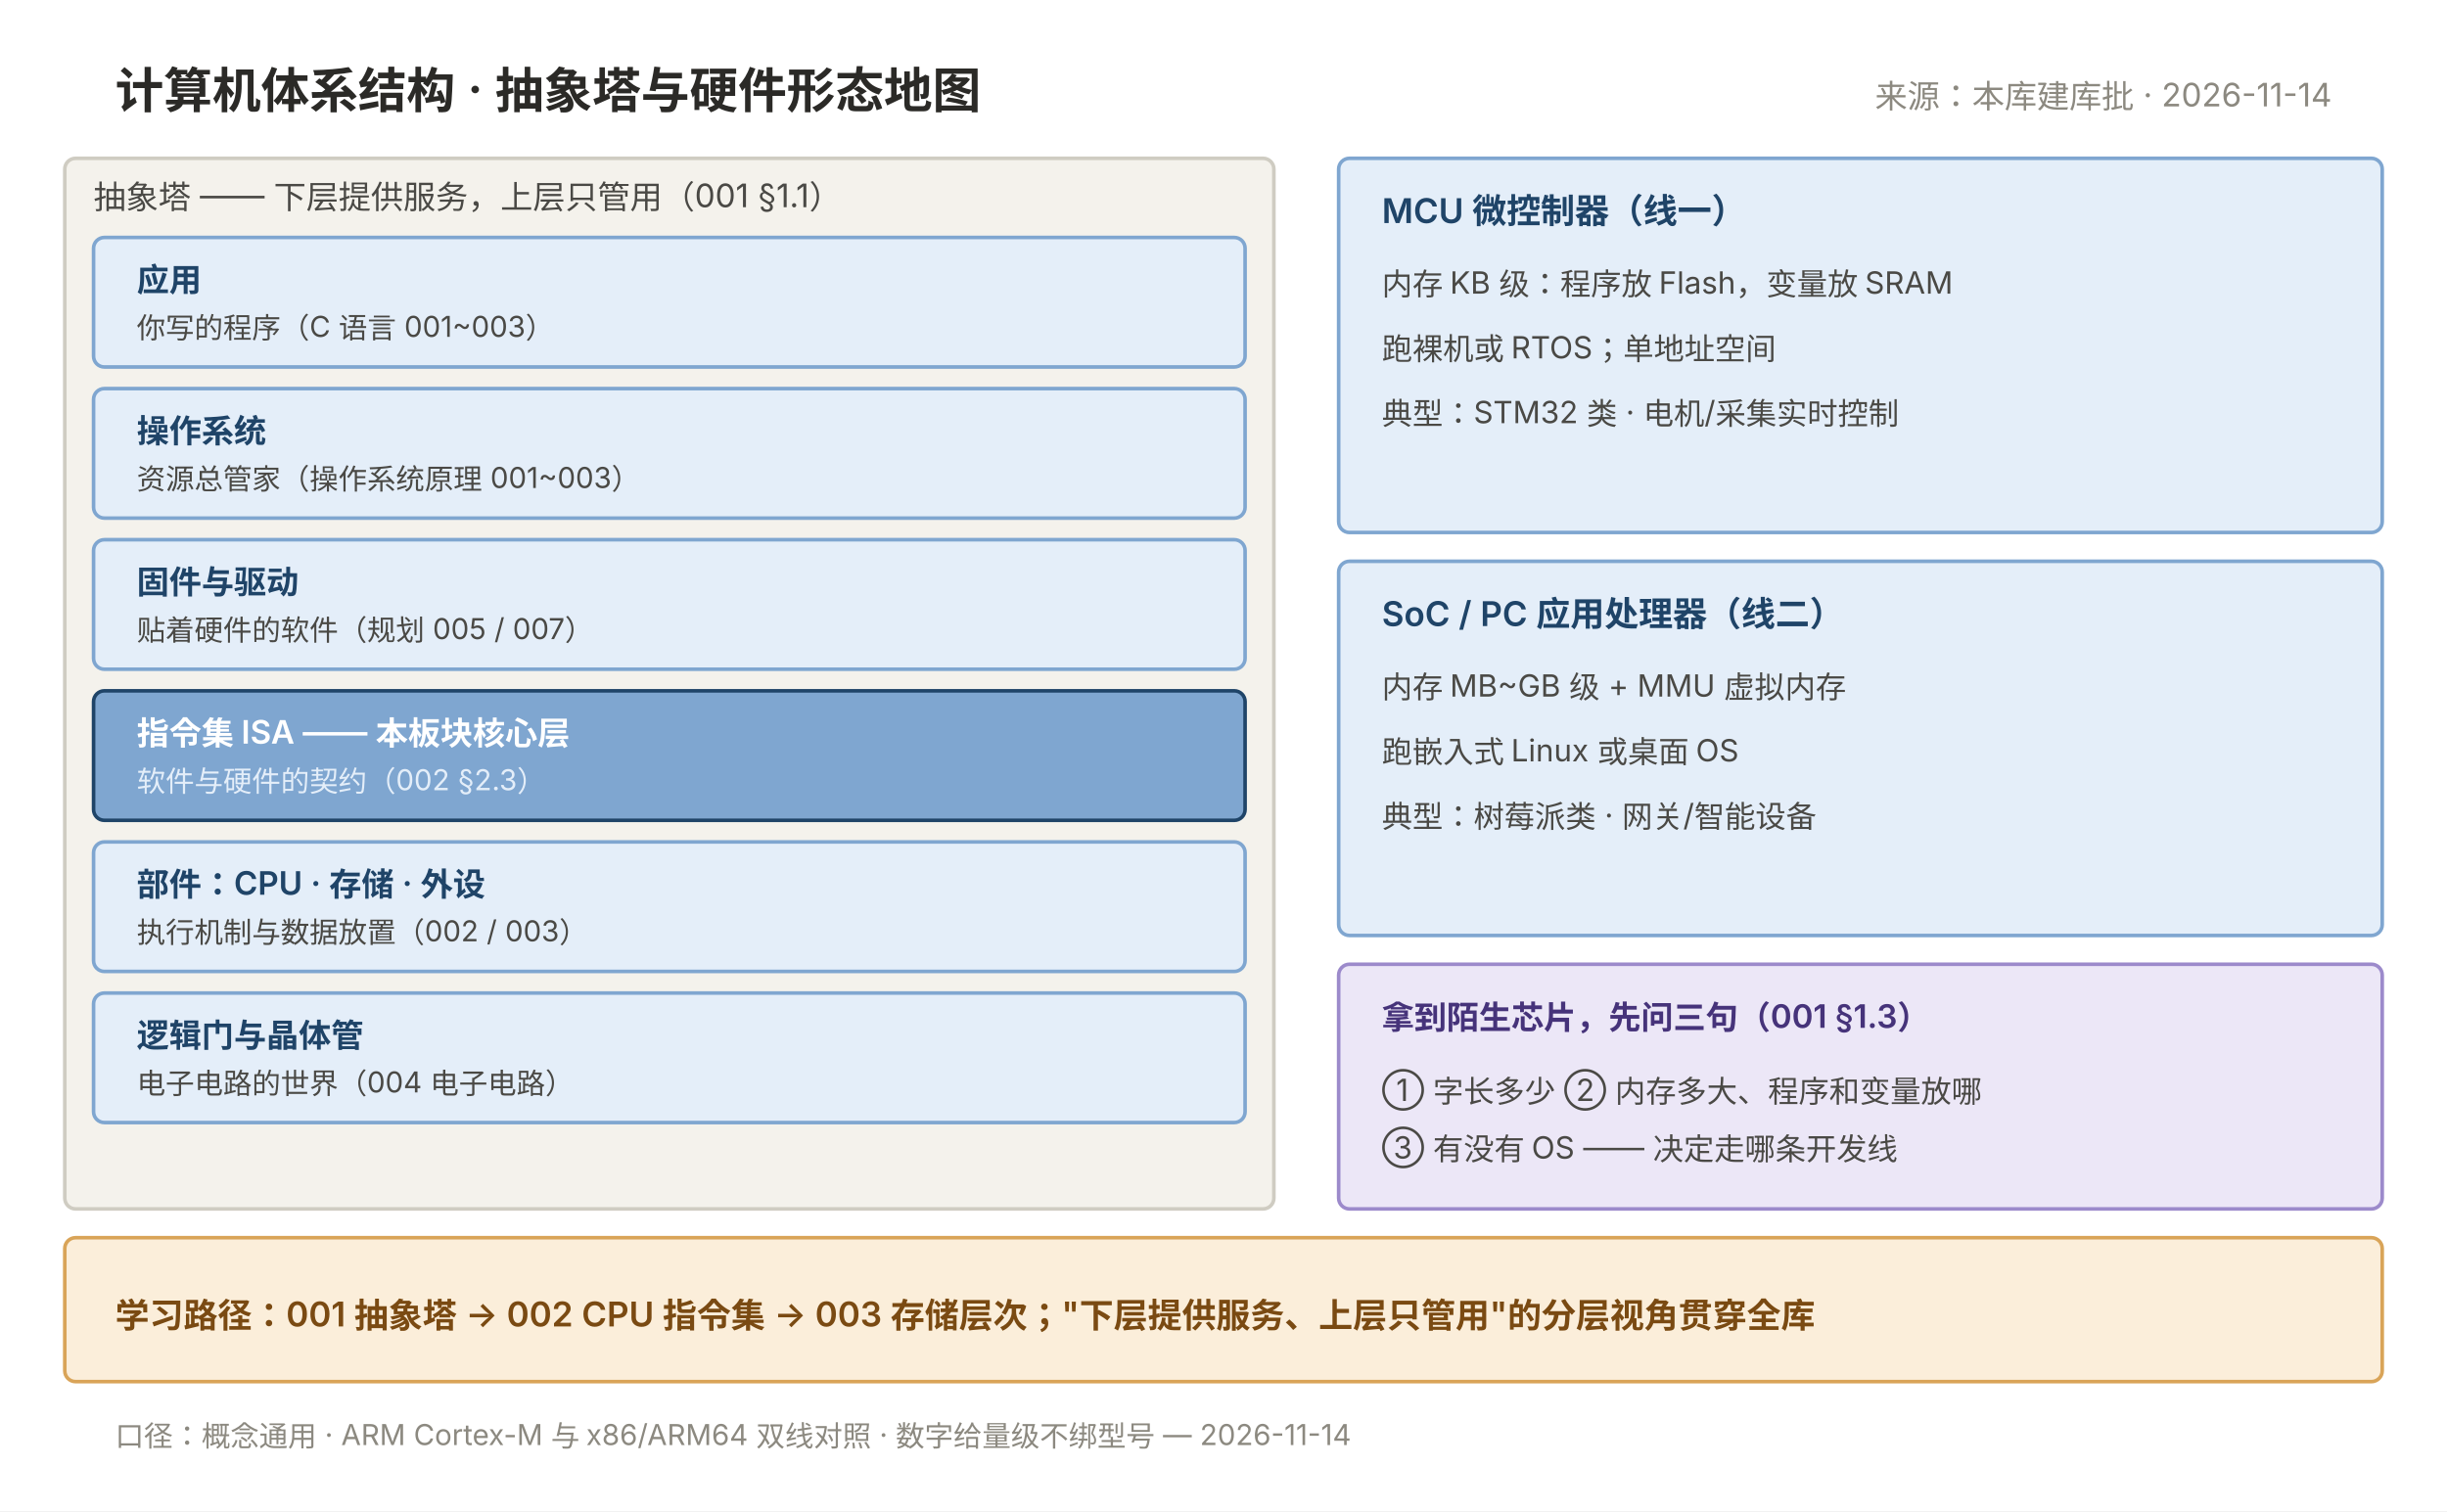
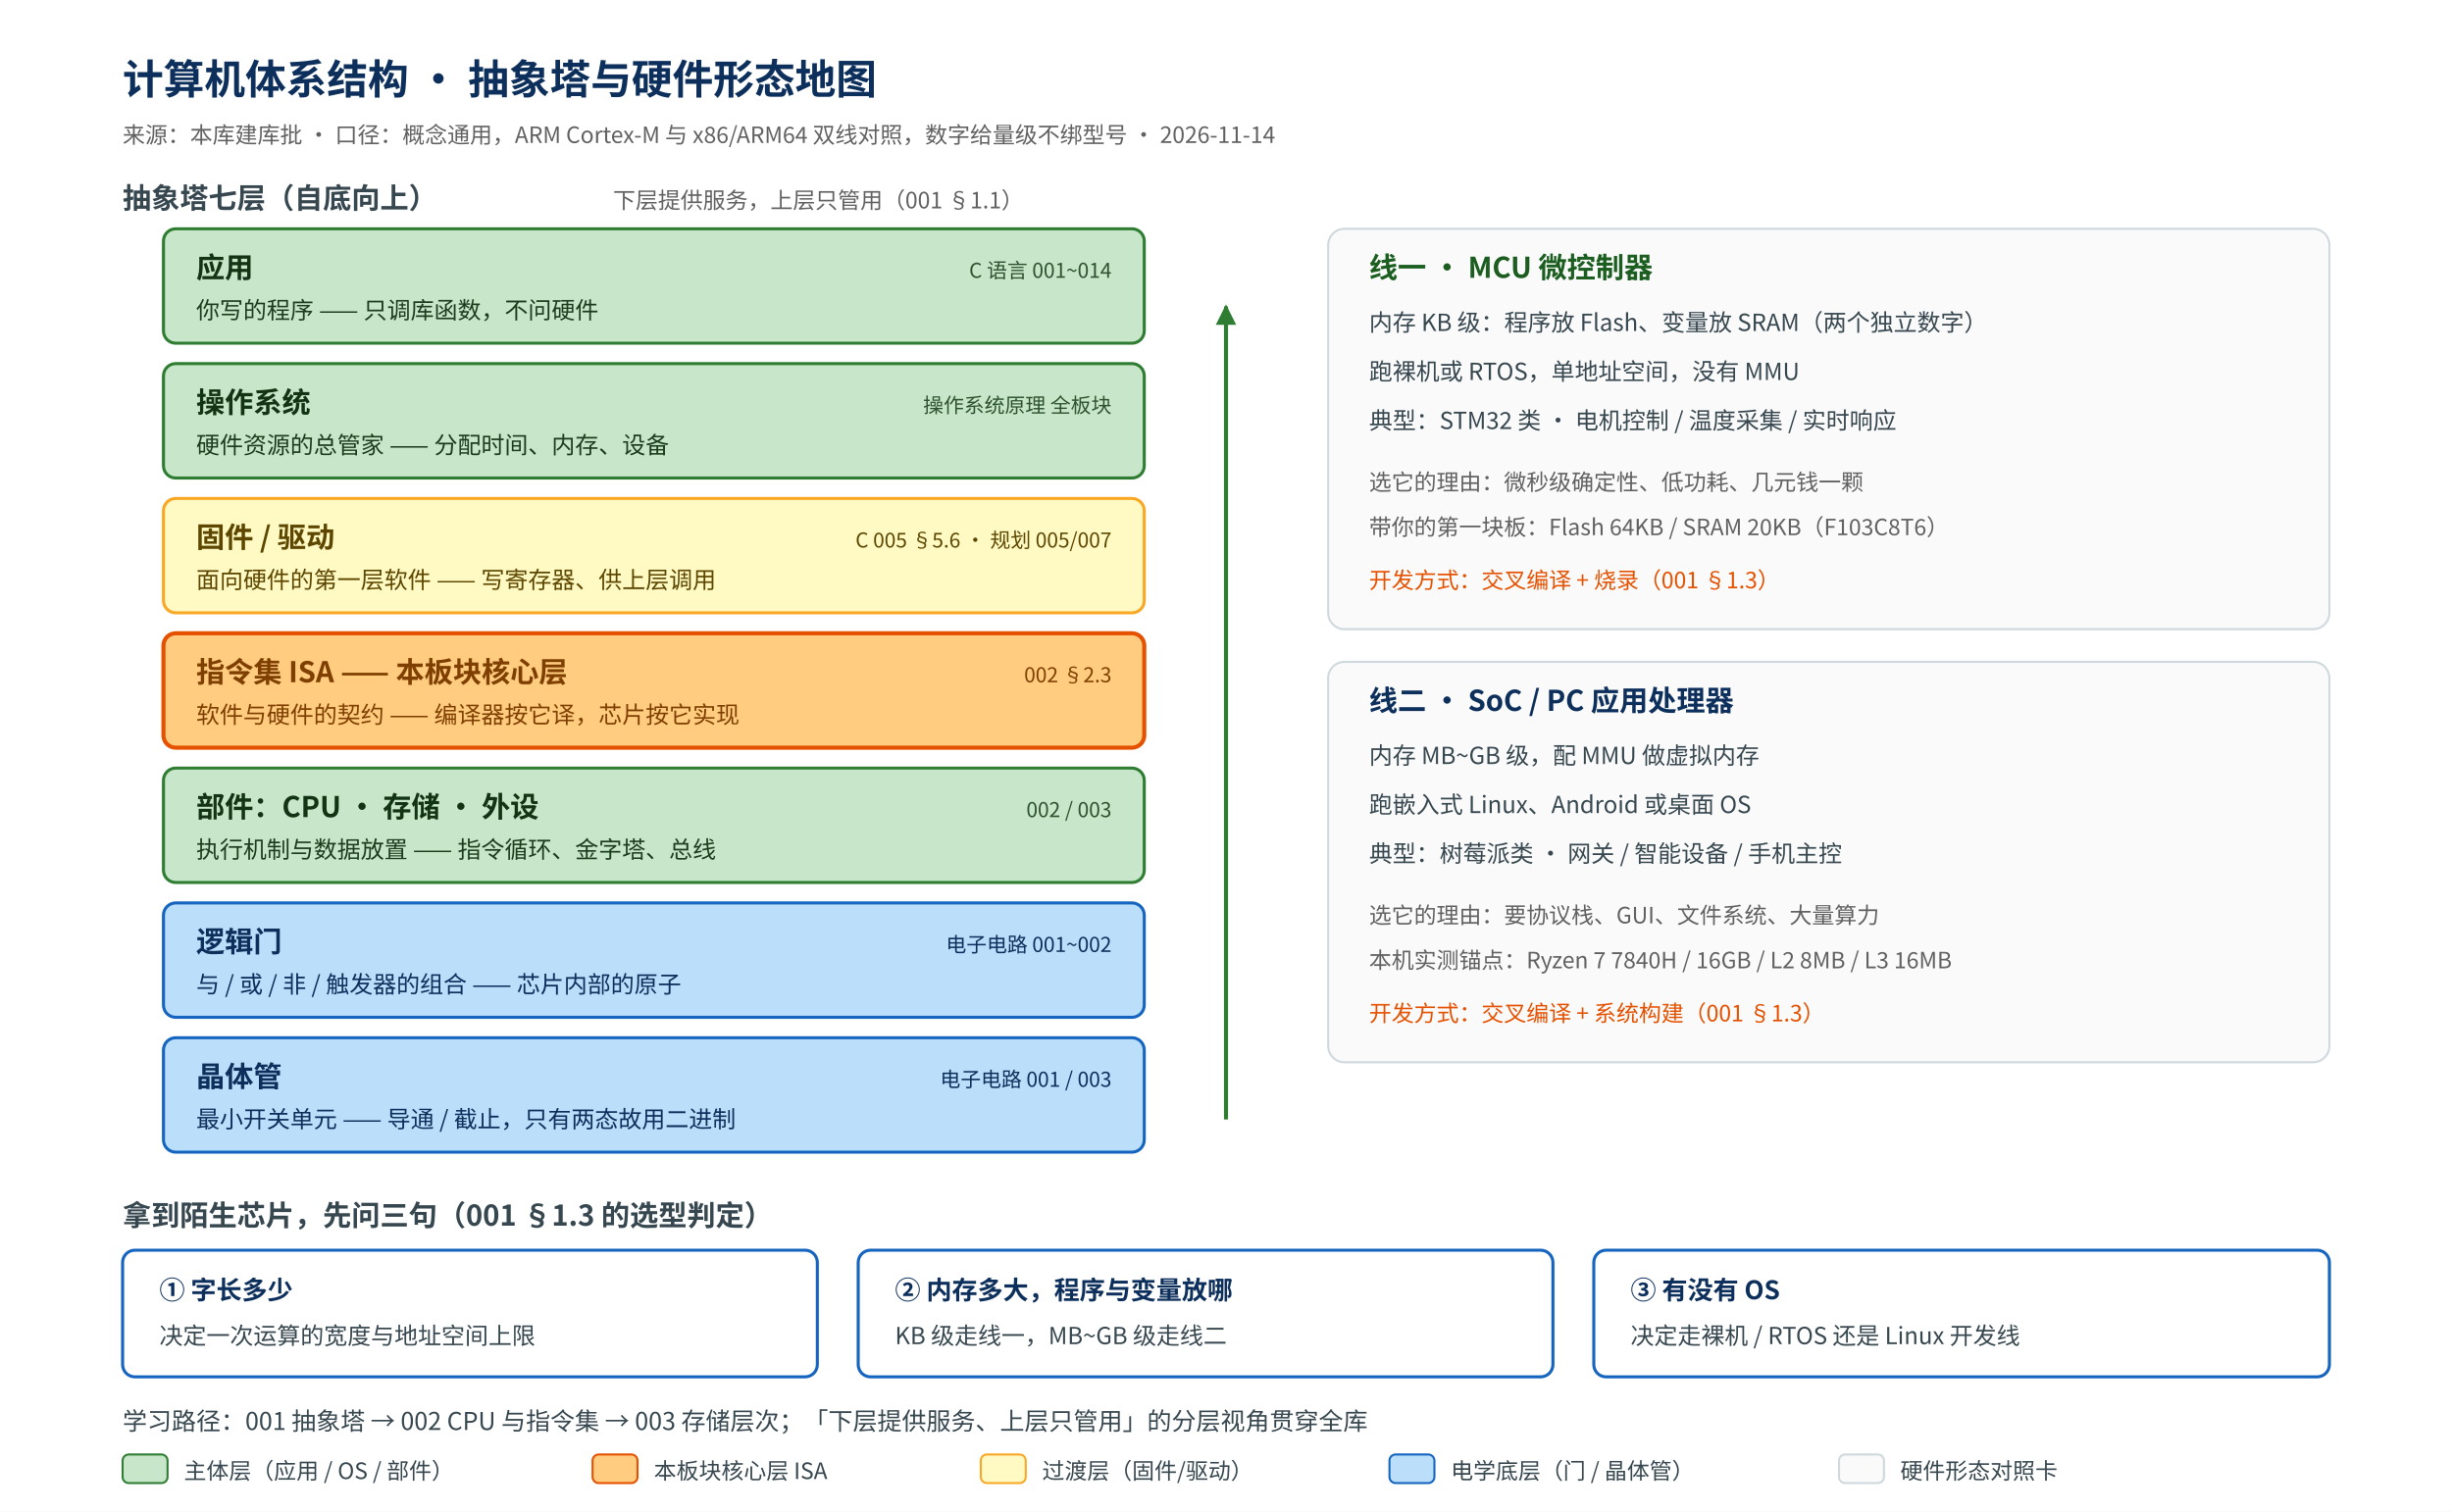
- <svg xmlns="http://www.w3.org/2000/svg" width="1200" height="741.18" viewBox="0 0 680 420" font-family="-apple-system, 'Segoe UI', 'Microsoft YaHei', 'PingFang SC', sans-serif">
-   <rect x="0" y="0" width="680" height="420" fill="#FFFFFF" />
+ <svg xmlns="http://www.w3.org/2000/svg" viewBox="0 0 1200 740" font-family="'Microsoft YaHei','PingFang SC','Noto Sans CJK SC',sans-serif">
+   <rect x="0" y="0" width="1200" height="740" fill="#ffffff" />
  <defs>
-     <marker id="a0Blue" viewBox="0 0 10 10" refX="9" refY="5" markerWidth="6" markerHeight="6" orient="auto-start-reverse">
-       <path d="M0,0 L10,5 L0,10 z" fill="#7FA6D0" />
+     <marker id="arrow" viewBox="0 0 10 10" refX="9" refY="5" markerWidth="10" markerHeight="10" markerUnits="userSpaceOnUse" orient="auto-start-reverse">
+       <path d="M 0 0 L 10 5 L 0 10 z" fill="#2e7d32" />
+     </marker>
+     <marker id="arrowOrange" viewBox="0 0 10 10" refX="9" refY="5" markerWidth="10" markerHeight="10" markerUnits="userSpaceOnUse" orient="auto-start-reverse">
+       <path d="M 0 0 L 10 5 L 0 10 z" fill="#e65100" />
+     </marker>
+     <marker id="arrowBlue" viewBox="0 0 10 10" refX="9" refY="5" markerWidth="10" markerHeight="10" markerUnits="userSpaceOnUse" orient="auto-start-reverse">
+       <path d="M 0 0 L 10 5 L 0 10 z" fill="#1565c0" />
    </marker>
  </defs>
-   <text x="32" y="30" font-size="13.5" font-weight="600" fill="#2B2A27">计算机体系结构 · 抽象塔与硬件形态地图</text>
-   <text x="648" y="30" font-size="9" fill="#8C8980" text-anchor="end">来源：本库建库批 · 2026-11-14</text>
-   <rect x="18" y="44" width="336" height="292" rx="3" fill="#F4F2EC" stroke="#CFCCC2" />
-   <text x="26" y="58" font-size="9" fill="#4A4945">抽象塔 —— 下层提供服务，上层只管用（001 §1.1）</text>
-   <rect x="26" y="66" width="320" height="36" rx="3" fill="#E4EEF9" stroke="#7FA6D0" />
-   <text x="38" y="81" font-size="9" font-weight="600" fill="#1F4468">应用</text>
-   <text x="38" y="94" font-size="8" fill="#4A4945">你写的程序（C 语言 001~003）</text>
-   <rect x="26" y="108" width="320" height="36" rx="3" fill="#E4EEF9" stroke="#7FA6D0" />
-   <text x="38" y="123" font-size="9" font-weight="600" fill="#1F4468">操作系统</text>
-   <text x="38" y="136" font-size="8" fill="#4A4945">资源总管家（操作系统原理 001~003）</text>
-   <rect x="26" y="150" width="320" height="36" rx="3" fill="#E4EEF9" stroke="#7FA6D0" />
-   <text x="38" y="165" font-size="9" font-weight="600" fill="#1F4468">固件与驱动</text>
-   <text x="38" y="178" font-size="8" fill="#4A4945">贴着硬件的软件（规划 005 / 007）</text>
-   <rect x="26" y="192" width="320" height="36" rx="3" fill="#7FA6D0" stroke="#1F4468" />
-   <text x="38" y="207" font-size="9" font-weight="600" fill="#FFFFFF">指令集 ISA —— 本板块核心层</text>
-   <text x="38" y="220" font-size="8" fill="#E4EEF9">软件与硬件的契约（002 §2.3）</text>
-   <rect x="26" y="234" width="320" height="36" rx="3" fill="#E4EEF9" stroke="#7FA6D0" />
-   <text x="38" y="249" font-size="9" font-weight="600" fill="#1F4468">部件：CPU · 存储 · 外设</text>
-   <text x="38" y="262" font-size="8" fill="#4A4945">执行机制与数据放置（002 / 003）</text>
-   <rect x="26" y="276" width="320" height="36" rx="3" fill="#E4EEF9" stroke="#7FA6D0" />
-   <text x="38" y="291" font-size="9" font-weight="600" fill="#1F4468">逻辑门与晶体管</text>
-   <text x="38" y="304" font-size="8" fill="#4A4945">电子电路的世界（004 电子电路）</text>
-   <rect x="372" y="44" width="290" height="104" rx="3" fill="#E4EEF9" stroke="#7FA6D0" />
-   <text x="384" y="62" font-size="9.5" font-weight="600" fill="#1F4468">MCU 微控制器（线一）</text>
-   <text x="384" y="82" font-size="8.5" fill="#4A4945">内存 KB 级：程序放 Flash，变量放 SRAM</text>
-   <text x="384" y="100" font-size="8.5" fill="#4A4945">跑裸机或 RTOS；单地址空间</text>
-   <text x="384" y="118" font-size="8.5" fill="#4A4945">典型：STM32 类 · 电机/采集实时控制</text>
-   <rect x="372" y="156" width="290" height="104" rx="3" fill="#E4EEF9" stroke="#7FA6D0" />
-   <text x="384" y="174" font-size="9.5" font-weight="600" fill="#1F4468">SoC / PC 应用处理器（线二）</text>
-   <text x="384" y="194" font-size="8.5" fill="#4A4945">内存 MB~GB 级 + MMU 虚拟内存</text>
-   <text x="384" y="212" font-size="8.5" fill="#4A4945">跑嵌入式 Linux 或桌面 OS</text>
-   <text x="384" y="230" font-size="8.5" fill="#4A4945">典型：树莓派类 · 网关/智能设备</text>
-   <rect x="372" y="268" width="290" height="68" rx="3" fill="#ECE7F7" stroke="#9C8ACB" />
-   <text x="384" y="286" font-size="9" font-weight="600" fill="#46337A">拿到陌生芯片，先问三句（001 §1.3）</text>
-   <text x="384" y="306" font-size="8.5" fill="#4A4945">① 字长多少 ② 内存多大、程序和变量放哪</text>
-   <text x="384" y="322" font-size="8.5" fill="#4A4945">③ 有没有 OS —— 决定走哪条开发线</text>
-   <rect x="18" y="344" width="644" height="40" rx="3" fill="#FBEEDA" stroke="#D9A458" />
-   <text x="32" y="369" font-size="9.5" font-weight="600" fill="#7A4A12">学习路径：001 抽象塔 → 002 CPU 指令集 → 003 存储层次；"下层提供服务、上层只管用"的分层视角贯穿全库</text>
-   <text x="32" y="402" font-size="8" fill="#8C8980">口径：概念通用 · ARM Cortex-M 与 x86/ARM64 双线对照 · 数字给量级不绑型号 — 2026-11-14</text>
+   <text x="60" y="46" font-size="20" font-weight="bold" fill="#0d2f5c">计算机体系结构 · 抽象塔与硬件形态地图</text>
+   <text x="60" y="70" font-size="11" fill="#616161">来源：本库建库批 · 口径：概念通用，ARM Cortex-M 与 x86/ARM64 双线对照，数字给量级不绑型号 · 2026-11-14</text>
+   <text x="60" y="102" font-size="14" font-weight="bold" fill="#37474f">抽象塔七层（自底向上）</text>
+   <text x="300" y="102" font-size="11" fill="#616161">下层提供服务，上层只管用（001 §1.1）</text>
+   <rect x="80" y="112" width="480" height="56" rx="6" fill="#c8e6c9" stroke="#2e7d32" stroke-width="1.5" />
+   <text x="96" y="136" font-size="14" font-weight="bold" fill="#123314">应用</text>
+   <text x="96" y="156" font-size="11.5" fill="#1b3d1e">你写的程序 —— 只调库函数，不问硬件</text>
+   <text x="544" y="136" font-size="10" fill="#2e5230" text-anchor="end">C 语言 001~014</text>
+   <rect x="80" y="178" width="480" height="56" rx="6" fill="#c8e6c9" stroke="#2e7d32" stroke-width="1.5" />
+   <text x="96" y="202" font-size="14" font-weight="bold" fill="#123314">操作系统</text>
+   <text x="96" y="222" font-size="11.5" fill="#1b3d1e">硬件资源的总管家 —— 分配时间、内存、设备</text>
+   <text x="544" y="202" font-size="10" fill="#2e5230" text-anchor="end">操作系统原理 全板块</text>
+   <rect x="80" y="244" width="480" height="56" rx="6" fill="#fff9c4" stroke="#f9a825" stroke-width="1.5" />
+   <text x="96" y="268" font-size="14" font-weight="bold" fill="#5d4700">固件 / 驱动</text>
+   <text x="96" y="288" font-size="11.5" fill="#5d4700">面向硬件的第一层软件 —— 写寄存器、供上层调用</text>
+   <text x="544" y="268" font-size="10" fill="#5d4700" text-anchor="end">C 005 §5.6 · 规划 005/007</text>
+   <rect x="80" y="310" width="480" height="56" rx="6" fill="#ffcc80" stroke="#e65100" stroke-width="2" />
+   <text x="96" y="334" font-size="14" font-weight="bold" fill="#7f3f00">指令集 ISA —— 本板块核心层</text>
+   <text x="96" y="354" font-size="11.5" fill="#7f3f00">软件与硬件的契约 —— 编译器按它译，芯片按它实现</text>
+   <text x="544" y="334" font-size="10" fill="#7f3f00" text-anchor="end">002 §2.3</text>
+   <rect x="80" y="376" width="480" height="56" rx="6" fill="#c8e6c9" stroke="#2e7d32" stroke-width="1.5" />
+   <text x="96" y="400" font-size="14" font-weight="bold" fill="#123314">部件：CPU · 存储 · 外设</text>
+   <text x="96" y="420" font-size="11.5" fill="#1b3d1e">执行机制与数据放置 —— 指令循环、金字塔、总线</text>
+   <text x="544" y="400" font-size="10" fill="#2e5230" text-anchor="end">002 / 003</text>
+   <rect x="80" y="442" width="480" height="56" rx="6" fill="#bbdefb" stroke="#1565c0" stroke-width="1.5" />
+   <text x="96" y="466" font-size="14" font-weight="bold" fill="#0d2f5c">逻辑门</text>
+   <text x="96" y="486" font-size="11.5" fill="#0d2f5c">与 / 或 / 非 / 触发器的组合 —— 芯片内部的原子</text>
+   <text x="544" y="466" font-size="10" fill="#0d2f5c" text-anchor="end">电子电路 001~002</text>
+   <rect x="80" y="508" width="480" height="56" rx="6" fill="#bbdefb" stroke="#1565c0" stroke-width="1.5" />
+   <text x="96" y="532" font-size="14" font-weight="bold" fill="#0d2f5c">晶体管</text>
+   <text x="96" y="552" font-size="11.5" fill="#0d2f5c">最小开关单元 —— 导通 / 截止，只有两态故用二进制</text>
+   <text x="544" y="532" font-size="10" fill="#0d2f5c" text-anchor="end">电子电路 001 / 003</text>
+   <line x1="600" y1="548" x2="600" y2="150" stroke="#2e7d32" stroke-width="2" marker-end="url(#arrow)" />
+   <rect x="650" y="112" width="490" height="196" rx="8" fill="#fafafa" stroke="#cfd8dc" stroke-width="1" />
+   <text x="670" y="136" font-size="14" font-weight="bold" fill="#1b5e20">线一 · MCU 微控制器</text>
+   <text x="670" y="162" font-size="11.5" fill="#37474f">内存 KB 级：程序放 Flash、变量放 SRAM（两个独立数字）</text>
+   <text x="670" y="186" font-size="11.5" fill="#37474f">跑裸机或 RTOS，单地址空间，没有 MMU</text>
+   <text x="670" y="210" font-size="11.5" fill="#37474f">典型：STM32 类 · 电机控制 / 温度采集 / 实时响应</text>
+   <text x="670" y="240" font-size="11" fill="#616161">选它的理由：微秒级确定性、低功耗、几元钱一颗</text>
+   <text x="670" y="262" font-size="11" fill="#616161">带你的第一块板：Flash 64KB / SRAM 20KB（F103C8T6）</text>
+   <text x="670" y="288" font-size="11" fill="#e65100">开发方式：交叉编译 + 烧录（001 §1.3）</text>
+   <rect x="650" y="324" width="490" height="196" rx="8" fill="#fafafa" stroke="#cfd8dc" stroke-width="1" />
+   <text x="670" y="348" font-size="14" font-weight="bold" fill="#0d2f5c">线二 · SoC / PC 应用处理器</text>
+   <text x="670" y="374" font-size="11.5" fill="#37474f">内存 MB~GB 级，配 MMU 做虚拟内存</text>
+   <text x="670" y="398" font-size="11.5" fill="#37474f">跑嵌入式 Linux、Android 或桌面 OS</text>
+   <text x="670" y="422" font-size="11.5" fill="#37474f">典型：树莓派类 · 网关 / 智能设备 / 手机主控</text>
+   <text x="670" y="452" font-size="11" fill="#616161">选它的理由：要协议栈、GUI、文件系统、大量算力</text>
+   <text x="670" y="474" font-size="11" fill="#616161">本机实测锚点：Ryzen 7 7840H / 16GB / L2 8MB / L3 16MB</text>
+   <text x="670" y="500" font-size="11" fill="#e65100">开发方式：交叉编译 + 系统构建（001 §1.3）</text>
+   <text x="60" y="600" font-size="14" font-weight="bold" fill="#37474f">拿到陌生芯片，先问三句（001 §1.3 的选型判定）</text>
+   <rect x="60" y="612" width="340" height="62" rx="6" fill="#ffffff" stroke="#1565c0" stroke-width="1.5" />
+   <text x="78" y="636" font-size="12.5" font-weight="bold" fill="#0d2f5c">① 字长多少</text>
+   <text x="78" y="658" font-size="11.5" fill="#37474f">决定一次运算的宽度与地址空间上限</text>
+   <rect x="420" y="612" width="340" height="62" rx="6" fill="#ffffff" stroke="#1565c0" stroke-width="1.5" />
+   <text x="438" y="636" font-size="12.5" font-weight="bold" fill="#0d2f5c">② 内存多大，程序与变量放哪</text>
+   <text x="438" y="658" font-size="11.5" fill="#37474f">KB 级走线一，MB~GB 级走线二</text>
+   <rect x="780" y="612" width="360" height="62" rx="6" fill="#ffffff" stroke="#1565c0" stroke-width="1.5" />
+   <text x="798" y="636" font-size="12.5" font-weight="bold" fill="#0d2f5c">③ 有没有 OS</text>
+   <text x="798" y="658" font-size="11.5" fill="#37474f">决定走裸机 / RTOS 还是 Linux 开发线</text>
+   <text x="60" y="700" font-size="12" fill="#37474f">学习路径：001 抽象塔 → 002 CPU 与指令集 → 003 存储层次；「下层提供服务、上层只管用」的分层视角贯穿全库</text>
+   <rect x="60" y="712" width="22" height="14" rx="3" fill="#c8e6c9" stroke="#2e7d32" stroke-width="1" />
+   <text x="90" y="724" font-size="11" fill="#37474f">主体层（应用 / OS / 部件）</text>
+   <rect x="290" y="712" width="22" height="14" rx="3" fill="#ffcc80" stroke="#e65100" stroke-width="1" />
+   <text x="320" y="724" font-size="11" fill="#37474f">本板块核心层 ISA</text>
+   <rect x="480" y="712" width="22" height="14" rx="3" fill="#fff9c4" stroke="#f9a825" stroke-width="1" />
+   <text x="510" y="724" font-size="11" fill="#37474f">过渡层（固件/驱动）</text>
+   <rect x="680" y="712" width="22" height="14" rx="3" fill="#bbdefb" stroke="#1565c0" stroke-width="1" />
+   <text x="710" y="724" font-size="11" fill="#37474f">电学底层（门 / 晶体管）</text>
+   <rect x="900" y="712" width="22" height="14" rx="3" fill="#fafafa" stroke="#cfd8dc" stroke-width="1" />
+   <text x="930" y="724" font-size="11" fill="#37474f">硬件形态对照卡</text>
</svg>
